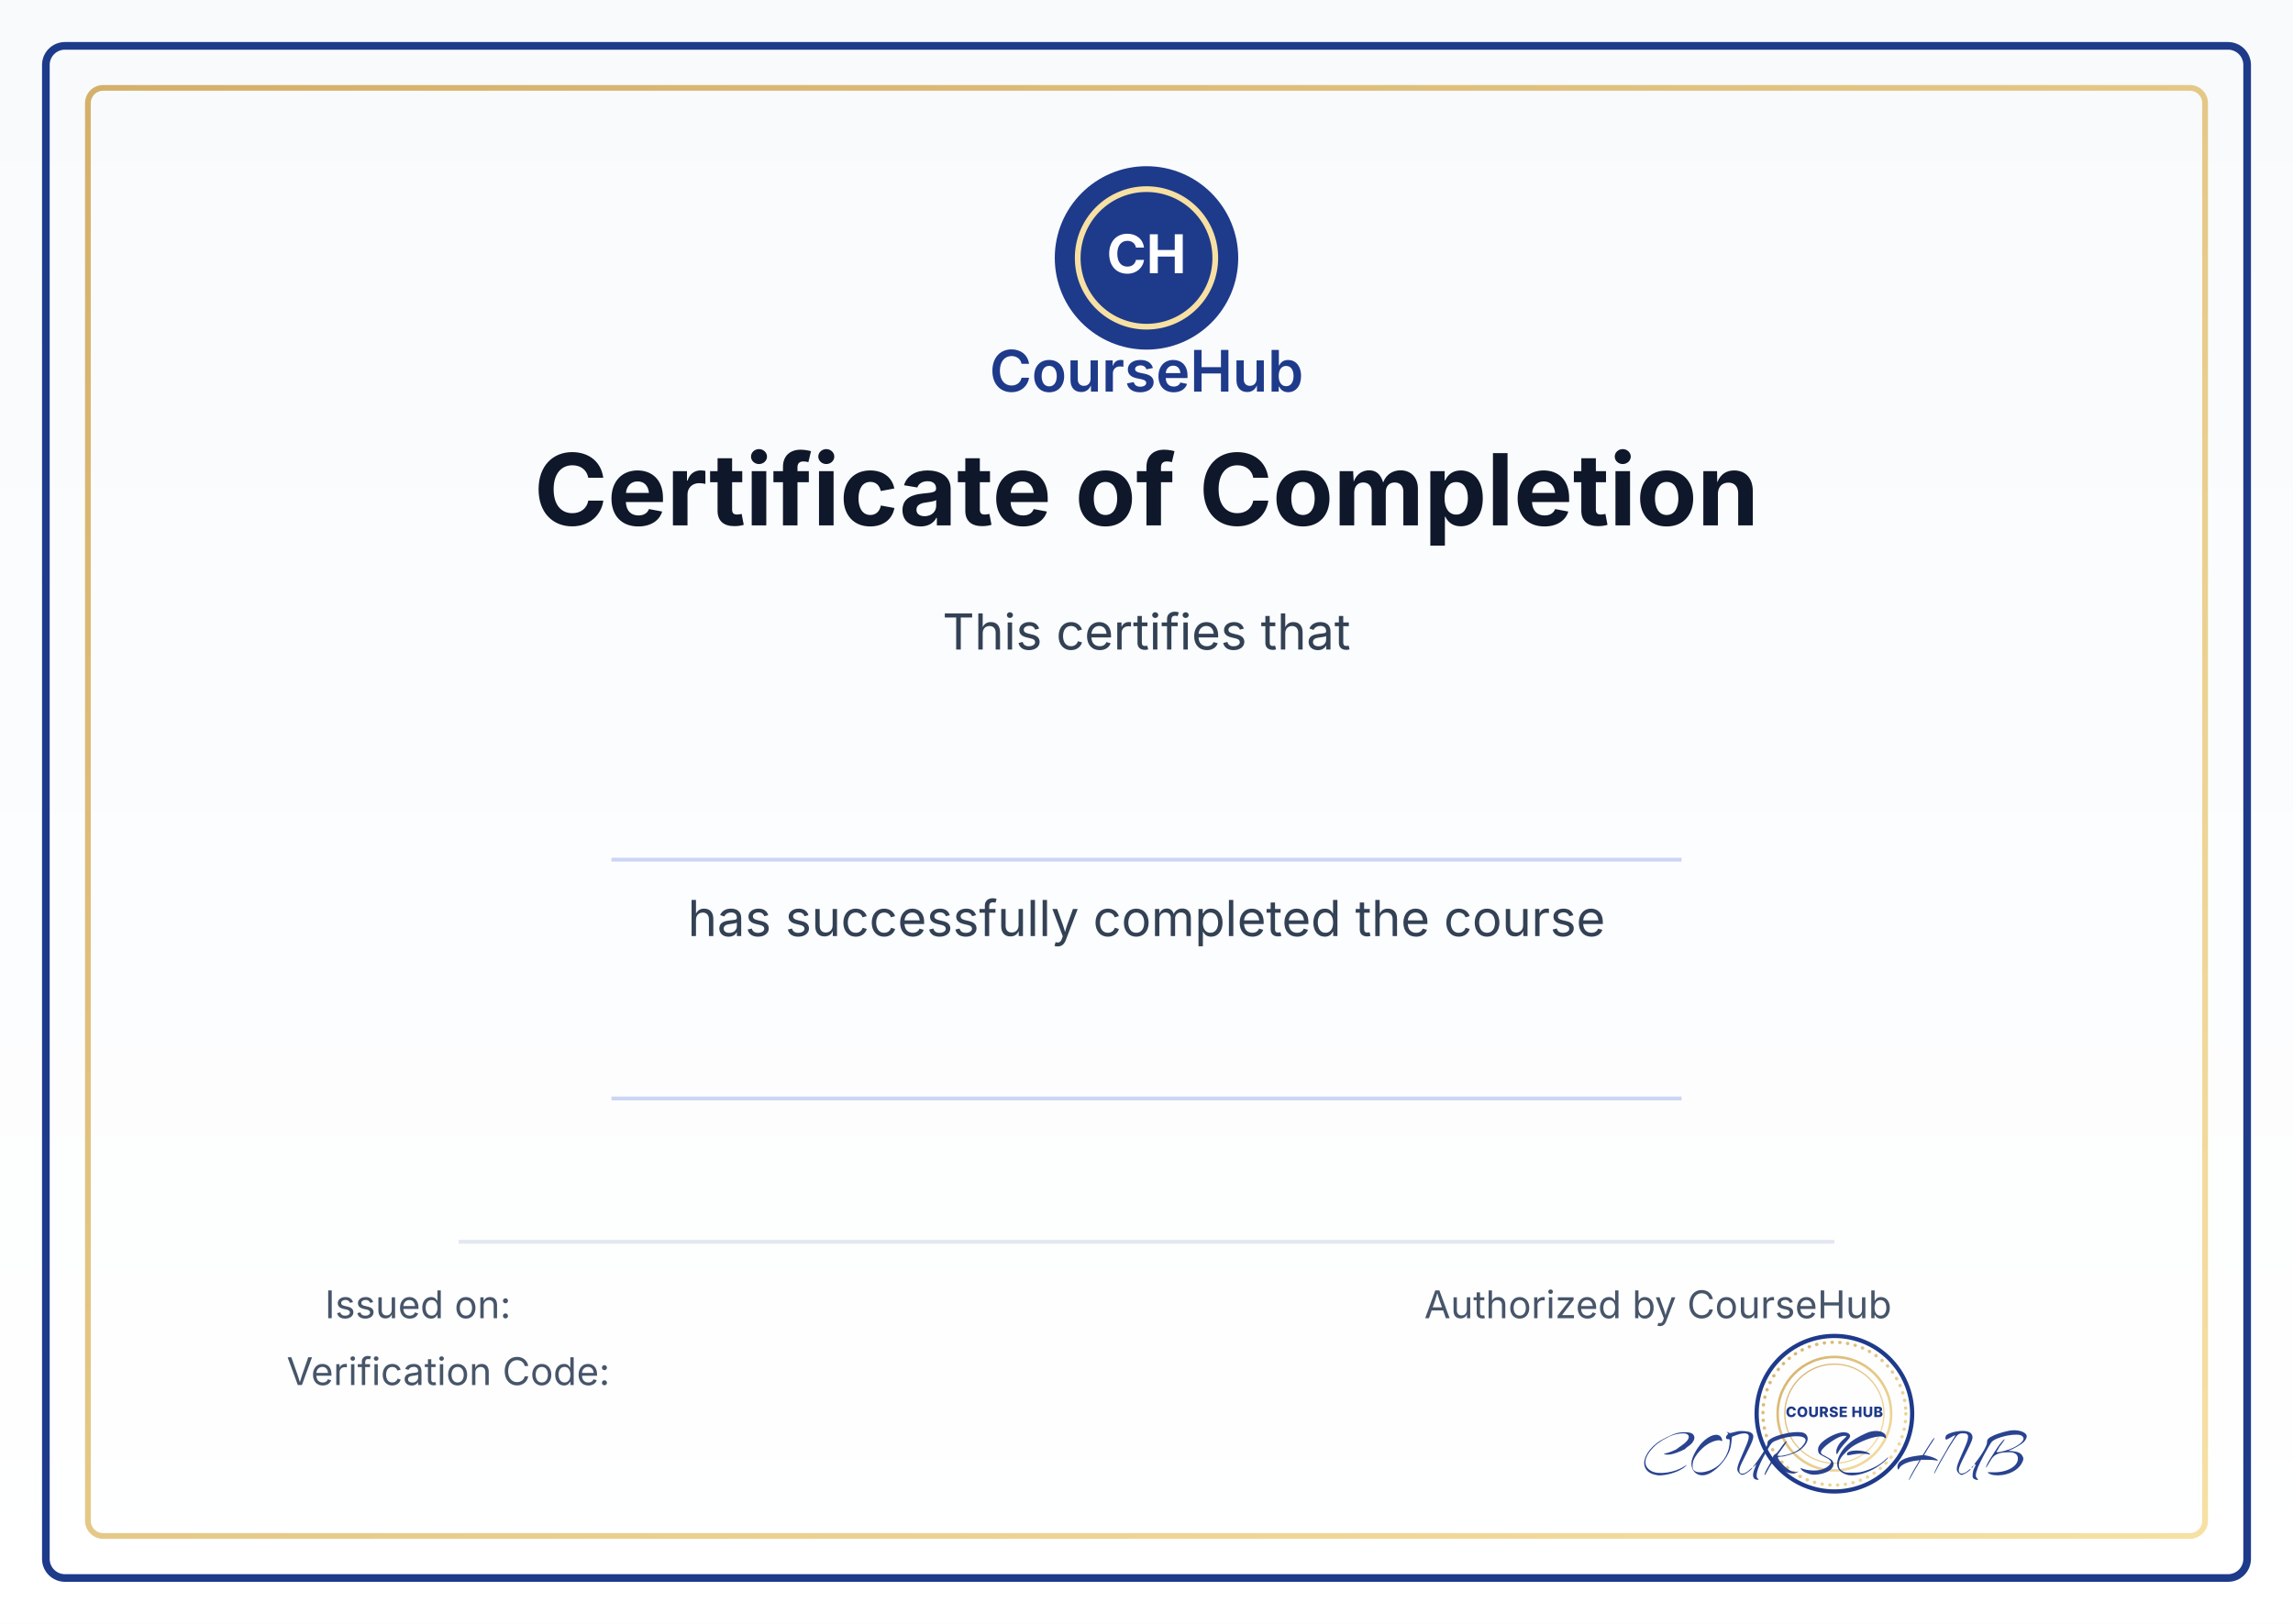
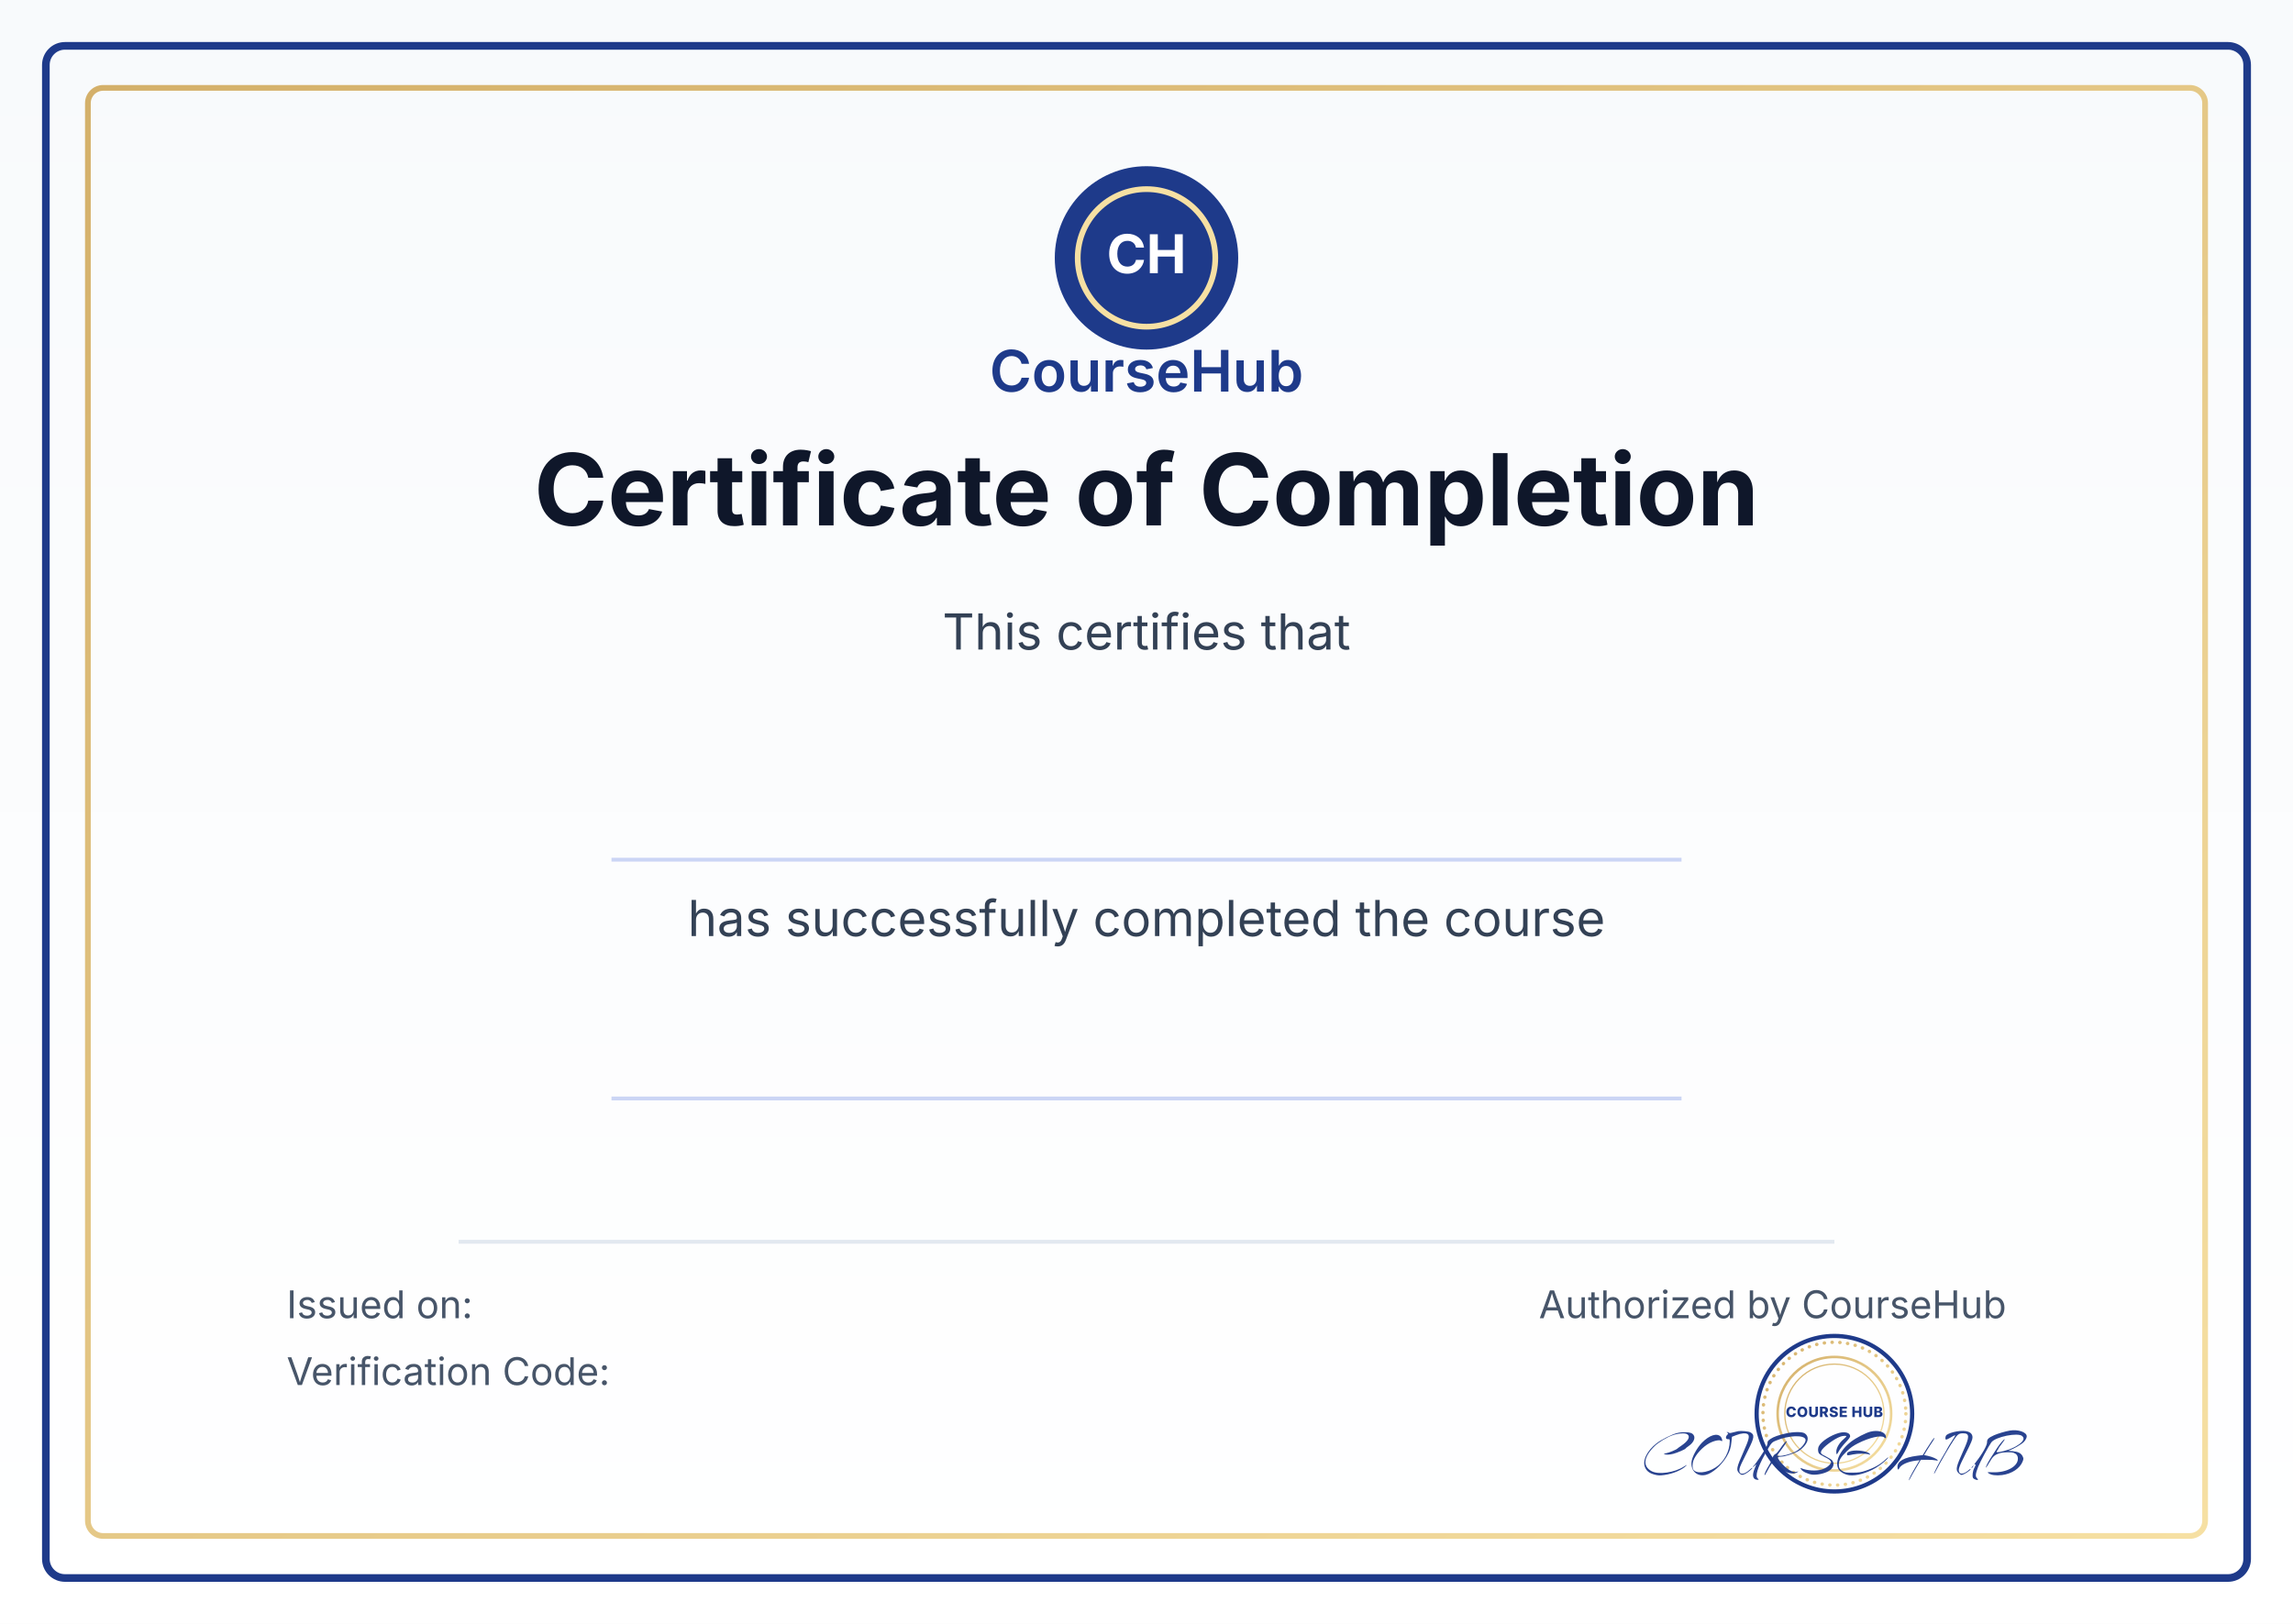
<svg xmlns="http://www.w3.org/2000/svg" width="1200" height="850" viewBox="0 0 1200 850" fill="none">
  <defs>
    <linearGradient id="bg" x1="0" y1="0" x2="0" y2="1">
      <stop offset="0%" stop-color="#f8fafc" />
      <stop offset="100%" stop-color="#ffffff" />
    </linearGradient>
    <linearGradient id="gold" x1="0" y1="0" x2="1" y2="1">
      <stop offset="0%" stop-color="#d4b06a" />
      <stop offset="100%" stop-color="#f6e0a3" />
    </linearGradient>
  </defs>
  <rect width="1200" height="850" fill="url(#bg)" />
  <rect x="24" y="24" width="1152" height="802" rx="10" stroke="#1e3a8a" stroke-width="4" />
  <rect x="46" y="46" width="1108" height="758" rx="8" stroke="url(#gold)" stroke-width="3" />
  <circle cx="600" cy="135" r="48" fill="#1e3a8a" />
  <circle cx="600" cy="135" r="36" stroke="#f6e0a3" stroke-width="3" fill="none" />
  <text x="600" y="143" text-anchor="middle" font-family="Inter, Segoe UI, sans-serif" font-size="28" fill="#ffffff" font-weight="700">CH</text>
  <text x="600" y="205" text-anchor="middle" font-family="Inter, Segoe UI, sans-serif" font-size="30" fill="#1e3a8a" font-weight="600">CourseHub</text>
  <text x="600" y="275" text-anchor="middle" font-family="Inter, Segoe UI, sans-serif" font-size="52" fill="#0f172a" font-weight="700">
    Certificate of Completion
  </text>
  <text x="600" y="340" text-anchor="middle" font-family="Inter, Segoe UI, sans-serif" font-size="26" fill="#334155">
    This certifies that
  </text>
  <text id="studentName" x="600" y="405" text-anchor="middle" font-family="Inter, Segoe UI, sans-serif" font-size="42" fill="#1d4ed8" font-weight="700" />
  <line x1="320" y1="450" x2="880" y2="450" stroke="#cbd5f5" stroke-width="2" />
  <text x="600" y="490" text-anchor="middle" font-family="Inter, Segoe UI, sans-serif" font-size="26" fill="#334155">
    has successfully completed the course
  </text>
  <text id="courseTitle" x="600" y="540" text-anchor="middle" font-family="Inter, Segoe UI, sans-serif" font-size="38" fill="#0f172a" font-weight="600" />
  <line x1="320" y1="575" x2="880" y2="575" stroke="#cbd5f5" stroke-width="2" />
  <line x1="240" y1="650" x2="960" y2="650" stroke="#e2e8f0" stroke-width="2" />
-   <text x="170" y="690" font-family="Inter, Segoe UI, sans-serif" font-size="20" fill="#475569">
+   <text x="150" y="690" font-family="Inter, Segoe UI, sans-serif" font-size="20" fill="#475569">
    Issued on:
  </text>
  <text id="issuedOn" x="340" y="690" font-family="Inter, Segoe UI, sans-serif" font-size="20" fill="#0f172a" font-weight="600" />
  <text x="150" y="725" font-family="Inter, Segoe UI, sans-serif" font-size="20" fill="#475569">
    Verification Code:
  </text>
  <text id="verificationCode" x="410" y="725" font-family="Inter, Segoe UI, sans-serif" font-size="20" fill="#0f172a" font-weight="600" />
-   <text x="990" y="690" text-anchor="end" font-family="Inter, Segoe UI, sans-serif" font-size="20" fill="#475569">
+   <text x="1050" y="690" text-anchor="end" font-family="Inter, Segoe UI, sans-serif" font-size="20" fill="#475569">
    Authorized by CourseHub
  </text>
  <g>
    <g transform="translate(960 740) scale(0.22) translate(-217 -217)">
      <rect width="434" height="444" fill="none" />
      <circle cx="217" cy="217" r="185" fill="none" stroke="#1e3a8a" stroke-width="10" />
      <circle cx="217" cy="217" r="170" fill="none" stroke="url(#gold)" stroke-width="8" stroke-linecap="round" stroke-dasharray="0.5 18" />
      <circle cx="217" cy="217" r="135" fill="none" stroke="url(#gold)" stroke-width="6" />
      <circle cx="217" cy="217" r="118" fill="none" stroke="url(#gold)" stroke-width="3" />
      <text x="217" y="225" text-anchor="middle" font-family="Inter, Segoe UI, sans-serif" font-size="34" font-weight="800" fill="#1e3a8a" letter-spacing="1">
        COURSE HUB
      </text>
    </g>
    <g transform="translate(960 760) scale(0.33) translate(-325 -61.5)" opacity="0.95">
      <svg viewBox="0 0 650 123" width="650" height="123">
        <g transform="translate(0,123) scale(0.1,-0.1)" fill="#1e3a8a" stroke="none">
          <path d="M6030 953 c-74 -13 -191 -48 -249 -74 -88 -40 -112 -64 -110 -109 3 -46 -73 -184 -173 -311 -29 -38 -36 -55 -18 -44 16 10 12 -11 -12 -56 -25 -48 -35 -128 -19 -157 10 -19 66 -40 78 -29 2 3 -5 15 -17 27 -27 27 -23 67 20 179 30 77 166 330 209 388 66 88 422 160 490 99 52 -47 2 -112 -140 -183 -82 -41 -250 -85 -265 -70 -4 4 0 15 9 25 10 10 17 23 17 28 0 5 23 38 50 73 28 35 50 68 50 75 -1 15 -72 -64 -113 -127 -100 -152 -140 -217 -164 -265 -42 -86 -20 -69 34 25 54 96 86 124 166 148 57 17 183 20 221 5 45 -17 66 -46 66 -93 0 -125 -185 -224 -401 -215 -86 3 -88 2 -66 -14 40 -31 122 -42 217 -30 156 21 283 106 326 217 15 41 15 46 -2 82 -24 48 -71 72 -160 80 l-68 6 34 12 c41 15 143 72 189 106 40 29 71 78 71 112 0 66 -139 113 -270 90z" />
          <path d="M1725 944 c-16 -3 -54 -12 -84 -20 -38 -11 -57 -12 -64 -5 -6 6 -18 11 -26 11 -13 -1 -12 -3 2 -11 18 -10 18 -12 -3 -34 -31 -33 -24 -71 13 -68 25 2 27 -1 27 -36 0 -157 -92 -328 -223 -412 -139 -90 -316 -105 -357 -30 -14 28 -12 92 4 139 34 95 149 220 255 276 78 41 161 57 186 36 25 -21 19 34 -7 65 -57 65 -179 27 -297 -92 -77 -79 -154 -218 -166 -300 -19 -144 84 -244 222 -213 105 23 251 150 335 292 48 81 67 139 76 238 l7 75 70 27 c76 30 151 36 180 14 34 -25 21 -83 -64 -274 -114 -256 -121 -293 -72 -343 34 -33 50 -35 96 -13 40 19 115 82 115 96 0 6 -20 -8 -45 -31 -96 -89 -178 -80 -160 16 7 36 33 93 142 308 94 185 100 235 30 271 -30 16 -139 26 -192 18z" />
          <path d="M3821 936 c-75 -19 -224 -96 -306 -158 -178 -136 -266 -329 -198 -439 28 -44 101 -85 170 -94 109 -14 280 34 421 118 81 49 176 127 194 160 6 13 -9 3 -36 -23 -88 -84 -186 -140 -326 -185 -72 -24 -103 -28 -200 -29 -94 -1 -121 2 -150 18 -52 27 -70 54 -70 109 0 68 29 118 123 209 62 60 104 90 177 127 183 94 374 137 420 96 26 -24 35 -13 24 27 -19 64 -129 93 -243 64z" />
          <path d="M5185 939 c-65 -11 -134 -35 -157 -56 -21 -19 -25 -73 -4 -73 7 0 40 16 72 35 67 41 82 44 62 13 -81 -126 -118 -186 -118 -190 0 -3 -17 -35 -38 -69 -87 -143 -172 -308 -172 -331 0 -7 20 25 43 72 68 132 206 369 278 476 54 80 75 94 143 94 101 0 102 -56 1 -276 -116 -257 -127 -304 -76 -355 16 -16 37 -29 46 -29 34 0 145 70 145 92 0 6 -10 2 -22 -9 -70 -64 -140 -81 -159 -39 -19 40 -3 85 106 301 84 165 105 216 105 250 0 87 -93 122 -255 94z" />
          <path d="M755 914 c-81 -20 -246 -102 -323 -161 -155 -119 -232 -278 -184 -385 25 -58 72 -93 153 -114 55 -14 76 -15 152 -5 136 18 288 83 350 150 15 16 2 10 -42 -18 -147 -94 -396 -130 -507 -73 -150 77 -132 229 48 402 60 58 187 135 275 167 90 33 203 42 238 19 56 -36 20 -106 -92 -182 -32 -22 -60 -42 -63 -46 -12 -16 -138 -68 -179 -74 -36 -6 -42 -9 -26 -15 32 -12 76 -10 140 6 62 16 195 73 195 84 0 3 19 19 43 35 98 66 126 154 64 200 -36 27 -155 32 -242 10z" />
          <path d="M2490 910 c-124 -27 -204 -55 -255 -90 -36 -25 -45 -37 -45 -60 0 -16 -10 -49 -22 -72 -27 -54 -173 -272 -193 -288 -8 -7 -15 -18 -15 -24 0 -6 11 3 25 19 31 38 31 29 0 -45 -41 -97 -31 -163 26 -175 37 -8 49 1 24 18 -45 34 -6 169 112 382 103 186 106 190 176 219 202 85 449 94 469 18 13 -47 -75 -150 -165 -195 -74 -36 -198 -69 -247 -65 l-41 3 38 53 c21 29 57 78 80 110 23 31 39 61 36 66 -7 11 -49 -37 -109 -126 -25 -37 -54 -70 -65 -73 -23 -8 -52 -48 -47 -67 1 -7 -21 -52 -50 -100 -58 -95 -85 -154 -79 -171 2 -6 17 16 33 48 61 120 124 204 124 164 0 -18 100 -117 145 -143 82 -48 174 -57 221 -21 18 14 17 14 -8 6 -48 -18 -124 15 -201 88 -58 54 -111 127 -102 141 3 6 27 10 52 10 57 0 212 51 278 92 62 38 121 106 136 158 15 50 -2 95 -45 121 -41 25 -169 24 -286 -1z" />
          <path d="M3320 915 c-127 -35 -278 -133 -315 -206 -20 -37 -19 -89 1 -118 9 -13 50 -38 90 -57 43 -19 80 -44 90 -59 16 -25 16 -27 -3 -53 -28 -38 -78 -70 -136 -87 -88 -26 -233 -17 -322 21 -19 8 -19 7 -4 -16 22 -36 109 -77 176 -85 75 -8 189 15 256 53 82 46 107 122 59 175 -9 11 -51 36 -93 58 -82 41 -91 51 -78 87 22 59 206 196 308 231 39 13 91 15 91 4 0 -5 -24 -29 -54 -55 -61 -54 -106 -133 -106 -188 0 -56 9 -54 41 8 17 30 63 91 104 134 50 52 75 86 75 101 0 56 -80 79 -180 52z" />
          <path d="M4798 796 c-18 -26 -58 -88 -90 -139 l-56 -92 -89 -11 c-209 -27 -313 -86 -313 -178 0 -43 13 -53 28 -22 26 57 134 107 261 122 l62 7 -62 -104 c-67 -114 -109 -197 -109 -213 1 -6 13 12 27 39 14 28 57 103 95 168 l69 117 102 0 c56 0 117 -4 135 -9 25 -8 32 -7 30 2 -6 19 -87 55 -155 69 l-61 13 46 77 c26 43 65 103 86 133 21 31 36 58 33 61 -3 4 -21 -15 -39 -40z" />
          <path d="M3521 630 c-51 -11 -71 -25 -71 -51 0 -23 3 -23 101 -3 78 16 199 15 249 -1 24 -8 25 -8 7 12 -34 39 -191 63 -286 43z" />
          <path d="M5435 380 c-10 -11 -14 -20 -9 -20 5 0 15 9 22 20 7 11 11 20 9 20 -2 0 -12 -9 -22 -20z" />
        </g>
      </svg>
    </g>
  </g>
</svg>
